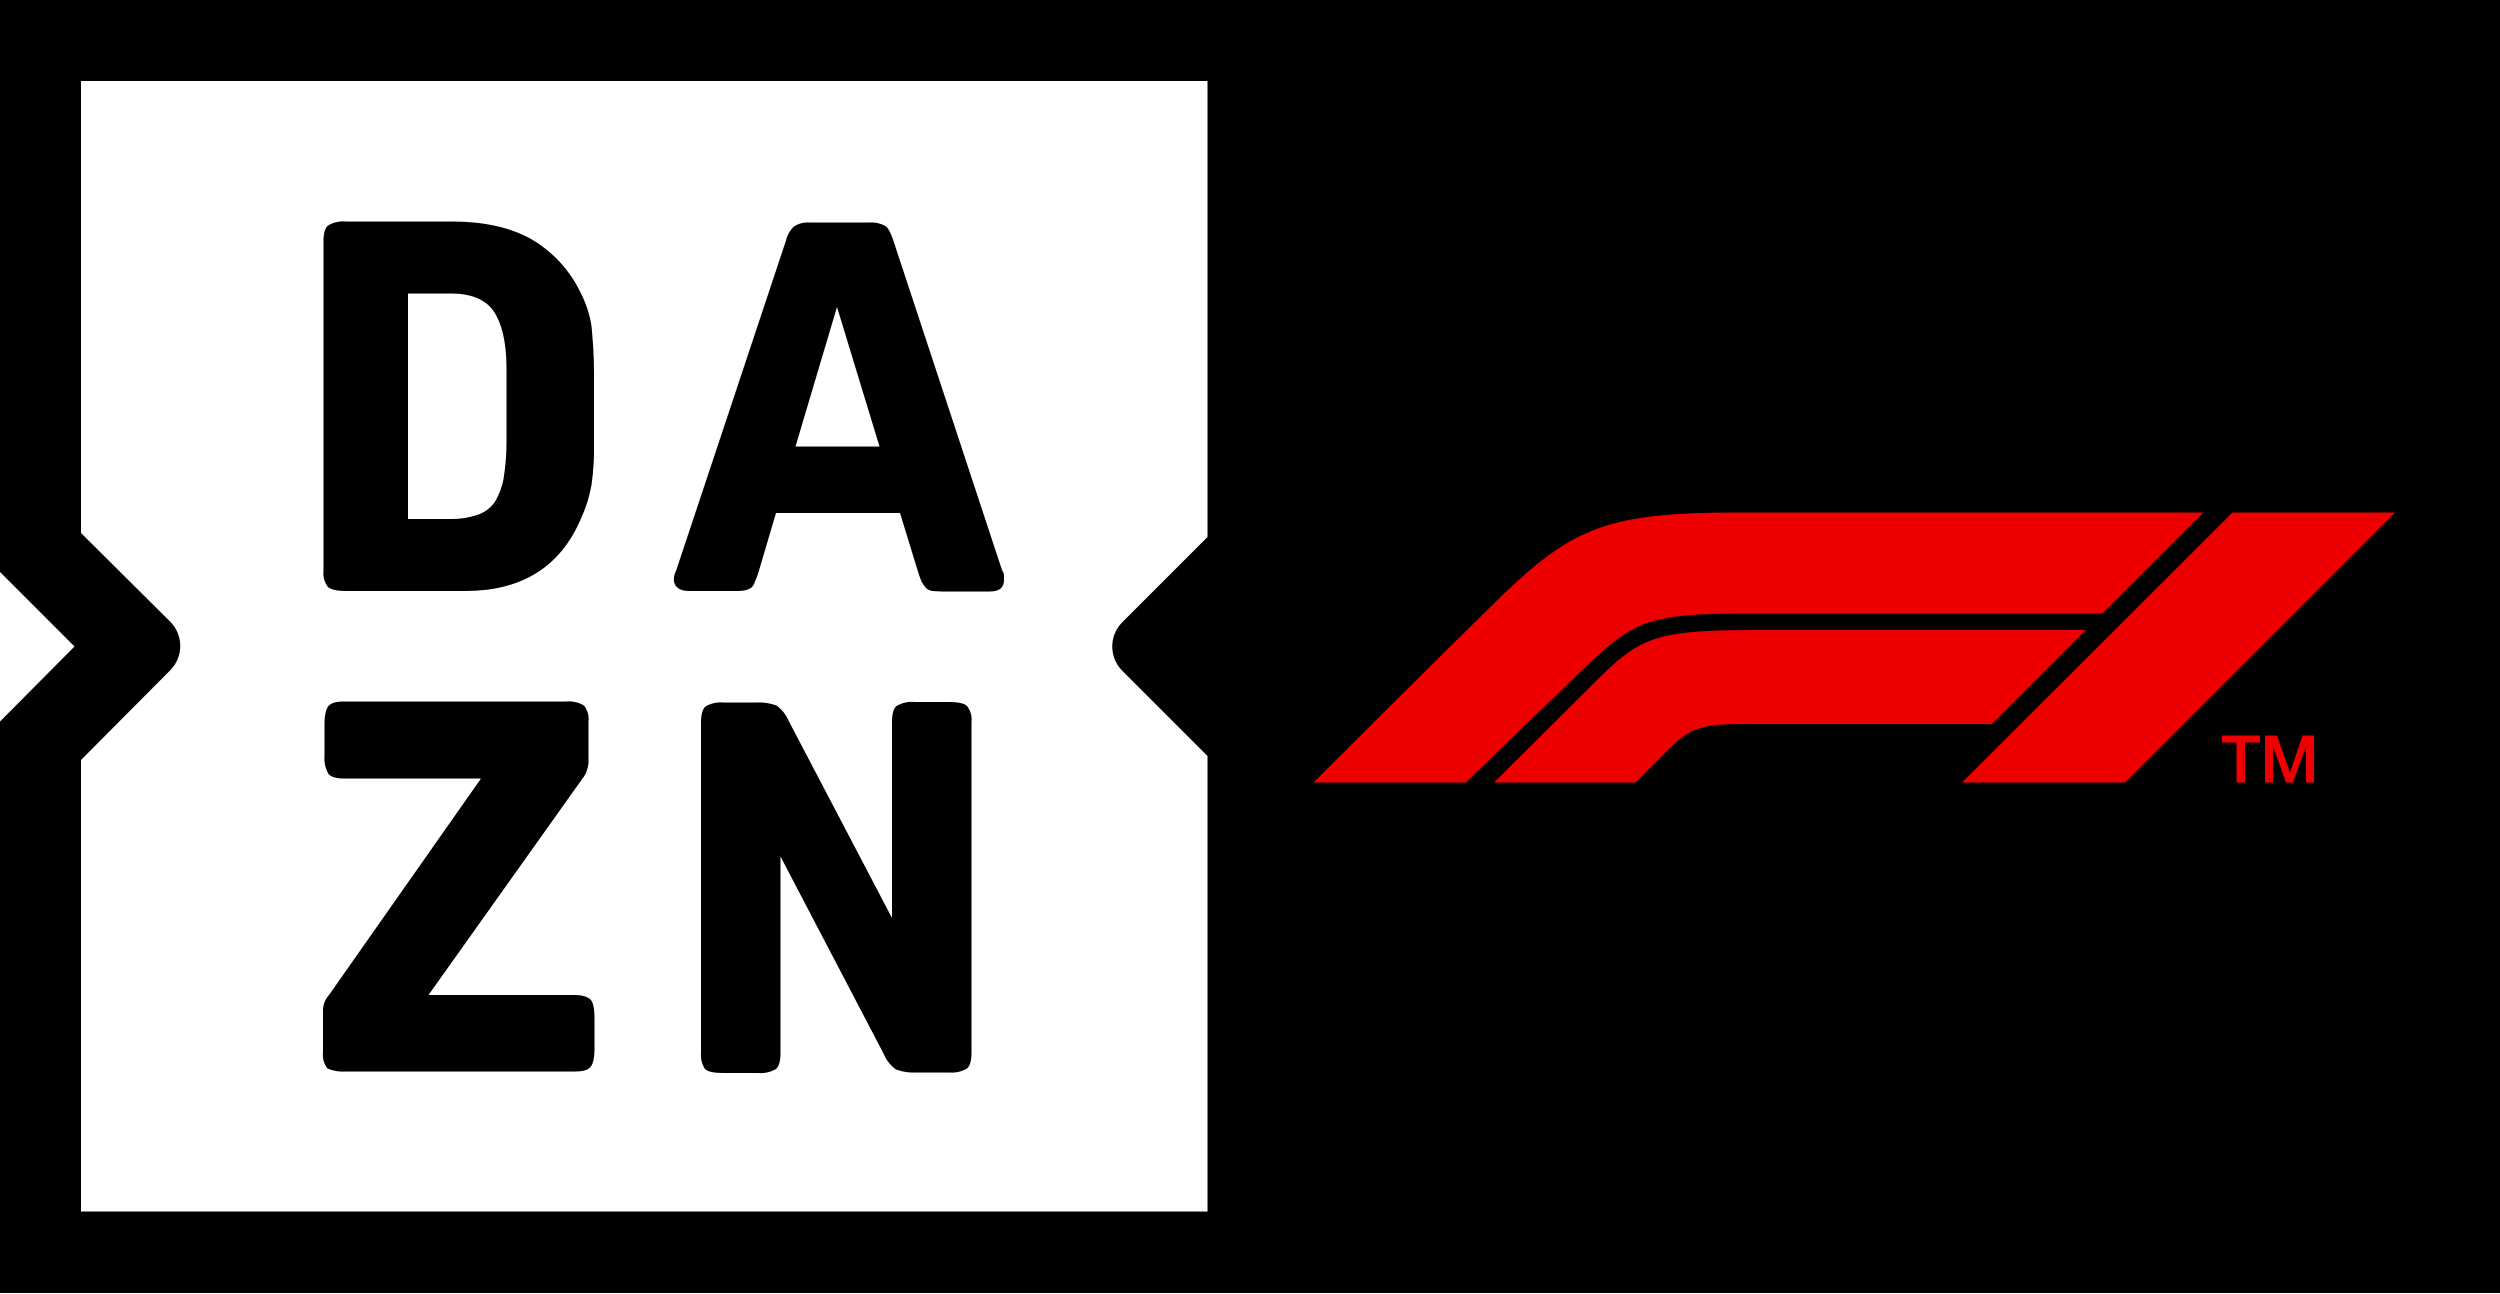
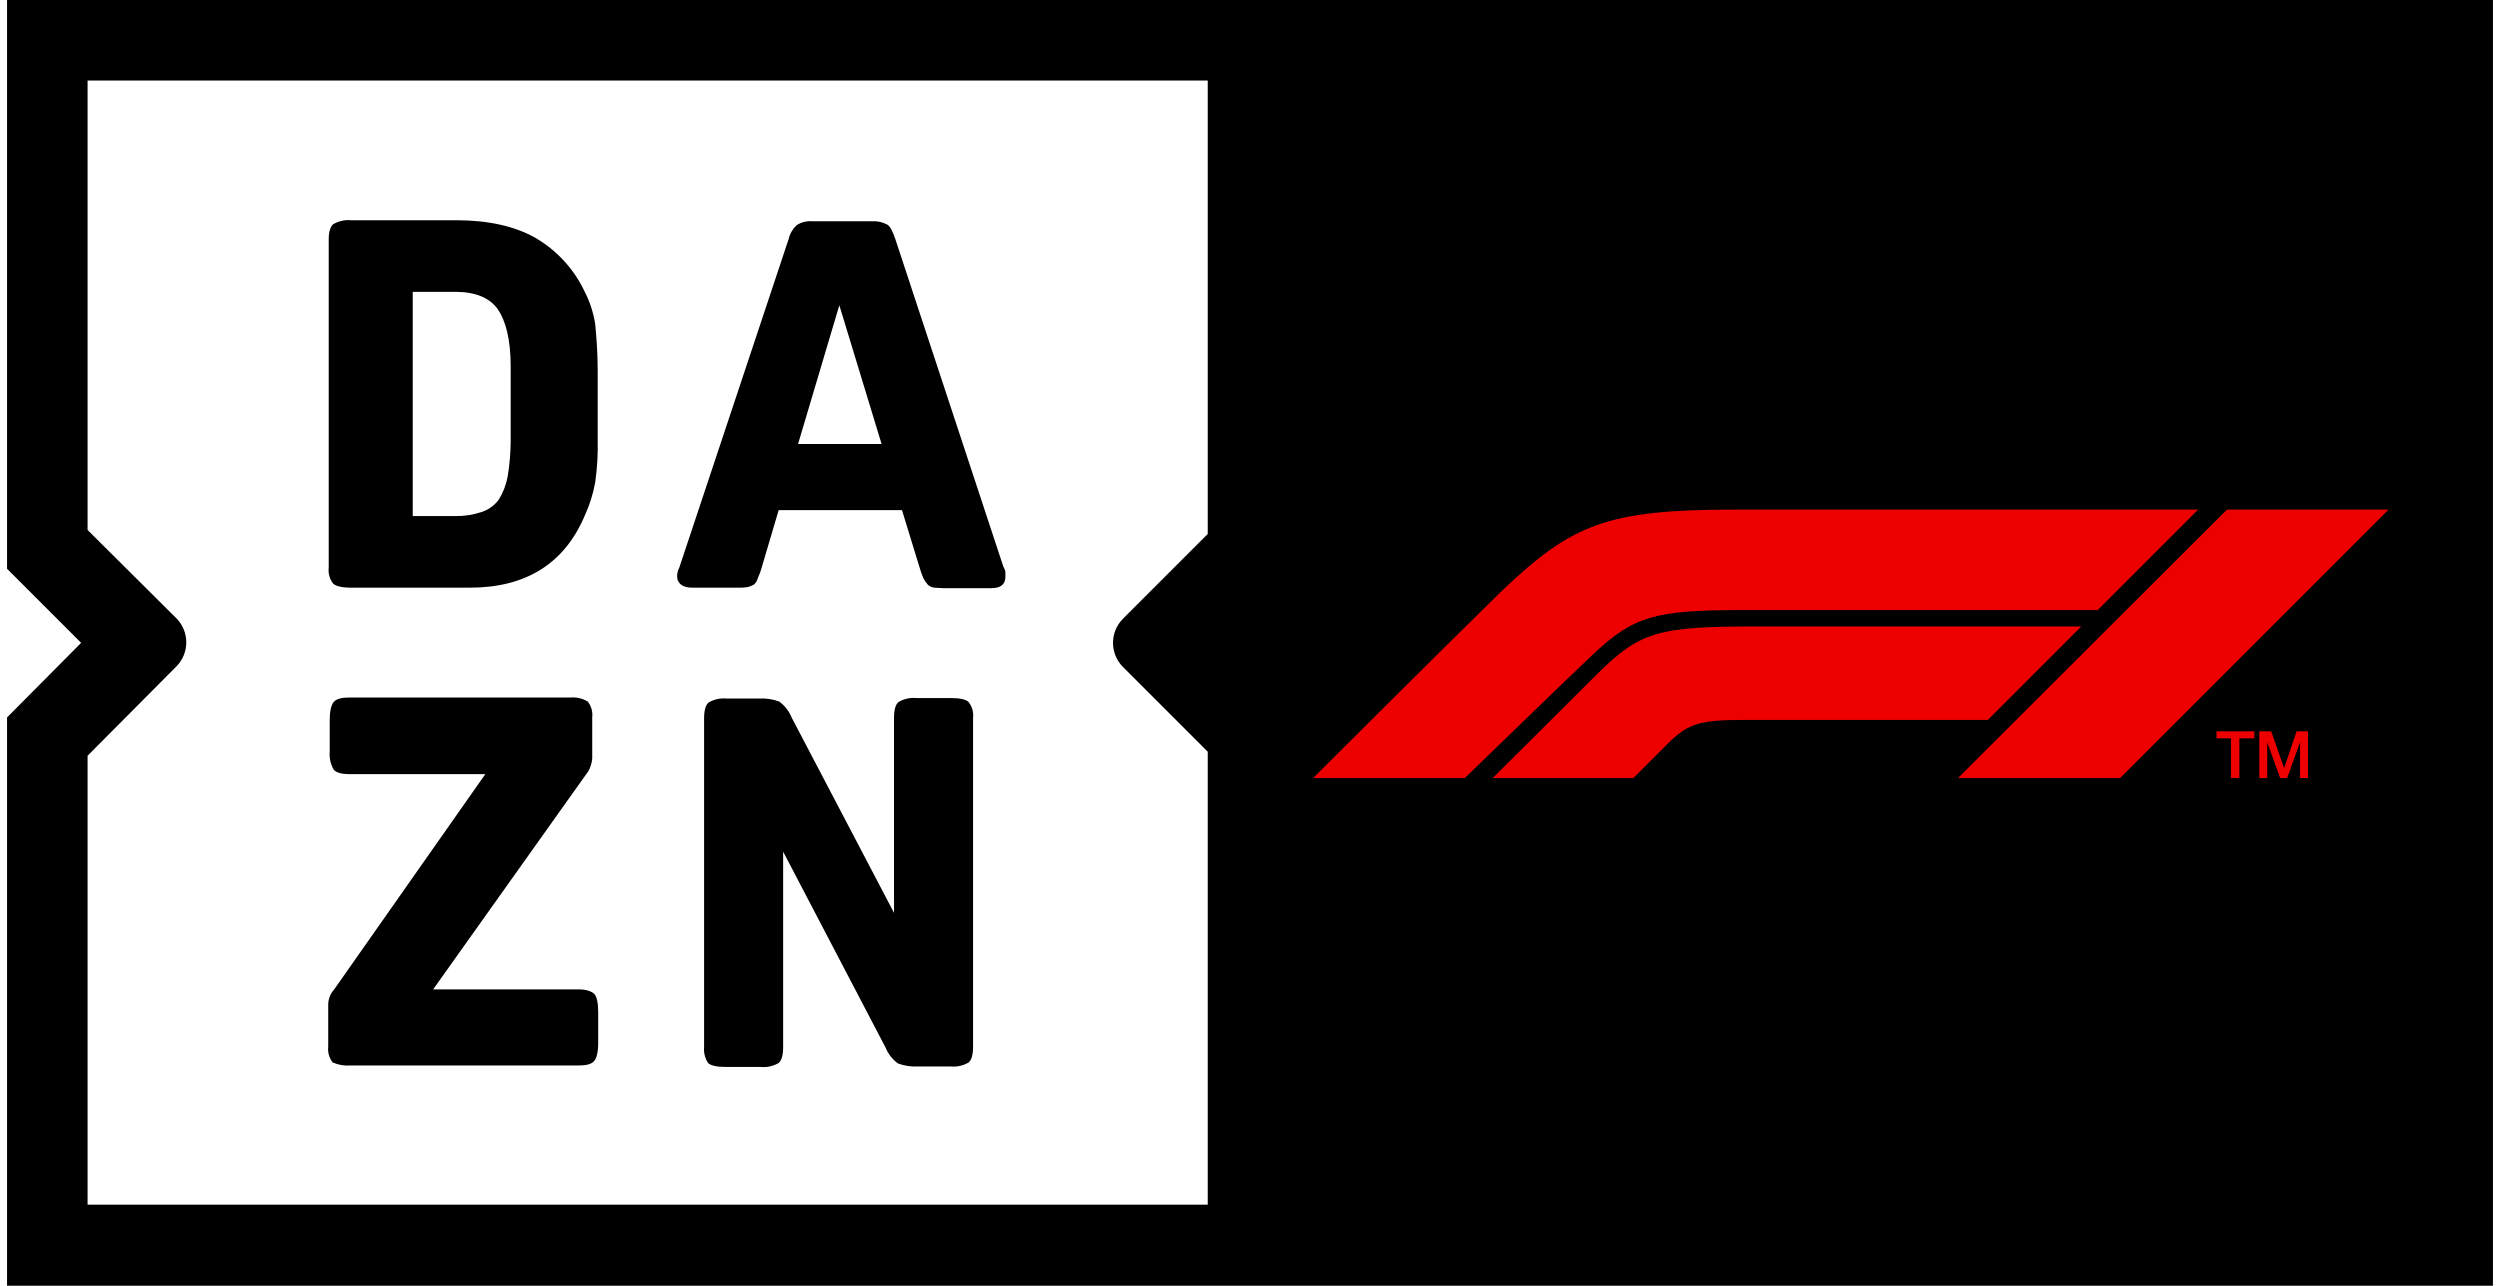
- <svg xmlns="http://www.w3.org/2000/svg" viewBox="0 0 500 258.6">
+ <svg xmlns="http://www.w3.org/2000/svg" viewBox="0 0 500 258.6" height="180" width="350">
  <defs>
    <style>.cls-1{fill:#e00;fill-rule:evenodd}</style>
  </defs>
  <g data-name="Capa 2">
    <g data-name="Слой 1">
      <path d="M137.8 118.2h9a12.79 12.79 0 0 0 2.1-.1 5 5 0 0 0 1.3-.5 2.64 2.64 0 0 0 .8-1.3 13.2 13.2 0 0 0 .8-2.2l3.4-11.5H180l3.5 11.4a19.92 19.92 0 0 0 .8 2.3 7.3 7.3 0 0 0 .9 1.3 2.23 2.23 0 0 0 1.3.6c.5 0 1.2.1 1.8.1h9.7c1.9 0 2.8-.8 2.8-2.3v-1a2.67 2.67 0 0 0-.4-1l-21.8-66.1c-.5-1.4-1-2.5-1.7-2.8a5.87 5.87 0 0 0-3-.6h-12a5 5 0 0 0-3.1.8 5.57 5.57 0 0 0-1.6 2.8l-22 66.1a3.49 3.49 0 0 0-.4 2.1c.2 1.1 1.1 1.9 3 1.9Zm29.6-56.8 8.5 27.9h-16.8Zm22.5 79h-7a5.93 5.93 0 0 0-3.6.8c-.6.5-.9 1.6-.9 3.2v39.2l-20.6-39.3a7.36 7.36 0 0 0-2.5-3.2 10.06 10.06 0 0 0-4.1-.6h-6.5a5.93 5.93 0 0 0-3.6.8c-.6.5-.9 1.6-.9 3.2v66.1a5 5 0 0 0 .8 3.2c.5.5 1.7.8 3.5.8h7.1a5.93 5.93 0 0 0 3.6-.8c.6-.5.9-1.6.9-3.2v-39.3l20.6 39.4a7.36 7.36 0 0 0 2.5 3.2 10.06 10.06 0 0 0 4.1.6h6.5a5.93 5.93 0 0 0 3.6-.8c.6-.5.9-1.6.9-3.2v-66.1a4.37 4.37 0 0 0-.9-3.2c-.5-.5-1.7-.8-3.5-.8Z" />
      <path d="M0 0v114.4l14.9 14.9-14.9 15v114.3h500V0Zm241.5 107.4-17.1 17.1a6.88 6.88 0 0 0 0 9.6l17.1 17.1v91.1H16.2V152l17.9-18a6.88 6.88 0 0 0 0-9.6l-17.9-17.8V16.2h225.3Z" />
      <path d="M69.2 214.3H115c1.6 0 2.6-.3 3.1-.9s.8-1.8.8-3.7v-6.2c0-1.8-.3-3.1-.8-3.6s-1.6-.9-3.1-.9H85.7l30.8-43.3a4.7 4.7 0 0 0 .9-1.7 5.77 5.77 0 0 0 .3-1.4v-8.3a4.37 4.37 0 0 0-.9-3.2 5.93 5.93 0 0 0-3.6-.8H68.8c-1.6 0-2.6.3-3.1.9s-.8 1.8-.8 3.7v6.2a6.3 6.3 0 0 0 .8 3.7c.5.6 1.6.9 3.1.9h27.4L65.8 199a4.6 4.6 0 0 0-1.2 3v8.5a4.37 4.37 0 0 0 .9 3.2 7.7 7.7 0 0 0 3.7.6Zm0-96.1h23.9c11.2 0 19-4.8 23.1-14.5a27.39 27.39 0 0 0 2.1-6.7 51.72 51.72 0 0 0 .5-8.5v-14c0-3.9-.3-7.1-.5-9.3a21.51 21.51 0 0 0-2.1-6.5 24.72 24.72 0 0 0-10-10.9c-4.1-2.3-9.4-3.5-15.8-3.5H69.2a5.93 5.93 0 0 0-3.6.8c-.5.4-.9 1.4-.9 3v66.1a4.37 4.37 0 0 0 .9 3.2c.6.5 1.7.8 3.6.8Zm12.4-59.5h8.6c4 0 6.9 1.2 8.5 3.5s2.6 6.1 2.6 11.5v15a44.85 44.85 0 0 1-.6 7.1 13.57 13.57 0 0 1-1.8 4.7 7 7 0 0 1-3.5 2.5 16 16 0 0 1-5.3.8h-8.5Z" />
      <path class="cls-1" d="M453 156.5h1.6v-7.2l2.6 7.2h1.4l2.6-7.2v7.2h1.6v-9.4h-2.3l-2.5 7.4-2.6-7.4H453v9.4zm-8.6-8h2.9v8h1.7v-8h3v-1.4h-7.6v1.4zm-19.4 8 54-54h-32.5l-54.1 54H425zm-7.8-30.5h-65.4c-19.9 0-23.4 1.1-32 9.6-8 8-21 20.9-21 20.9h28.3l6.8-6.8c4.4-4.4 6.7-4.9 16.1-4.9h48.4Z" />
      <path class="cls-1" d="M318.9 131.7c-5.9 5.6-18.7 18-25.7 24.8h-30.5s24.4-24.4 38-37.7c14-13.3 21-16.3 46.6-16.3h93.4l-20.2 20.2h-71.3c-17.9 0-22 1.2-30.3 9z" />
    </g>
  </g>
</svg>
